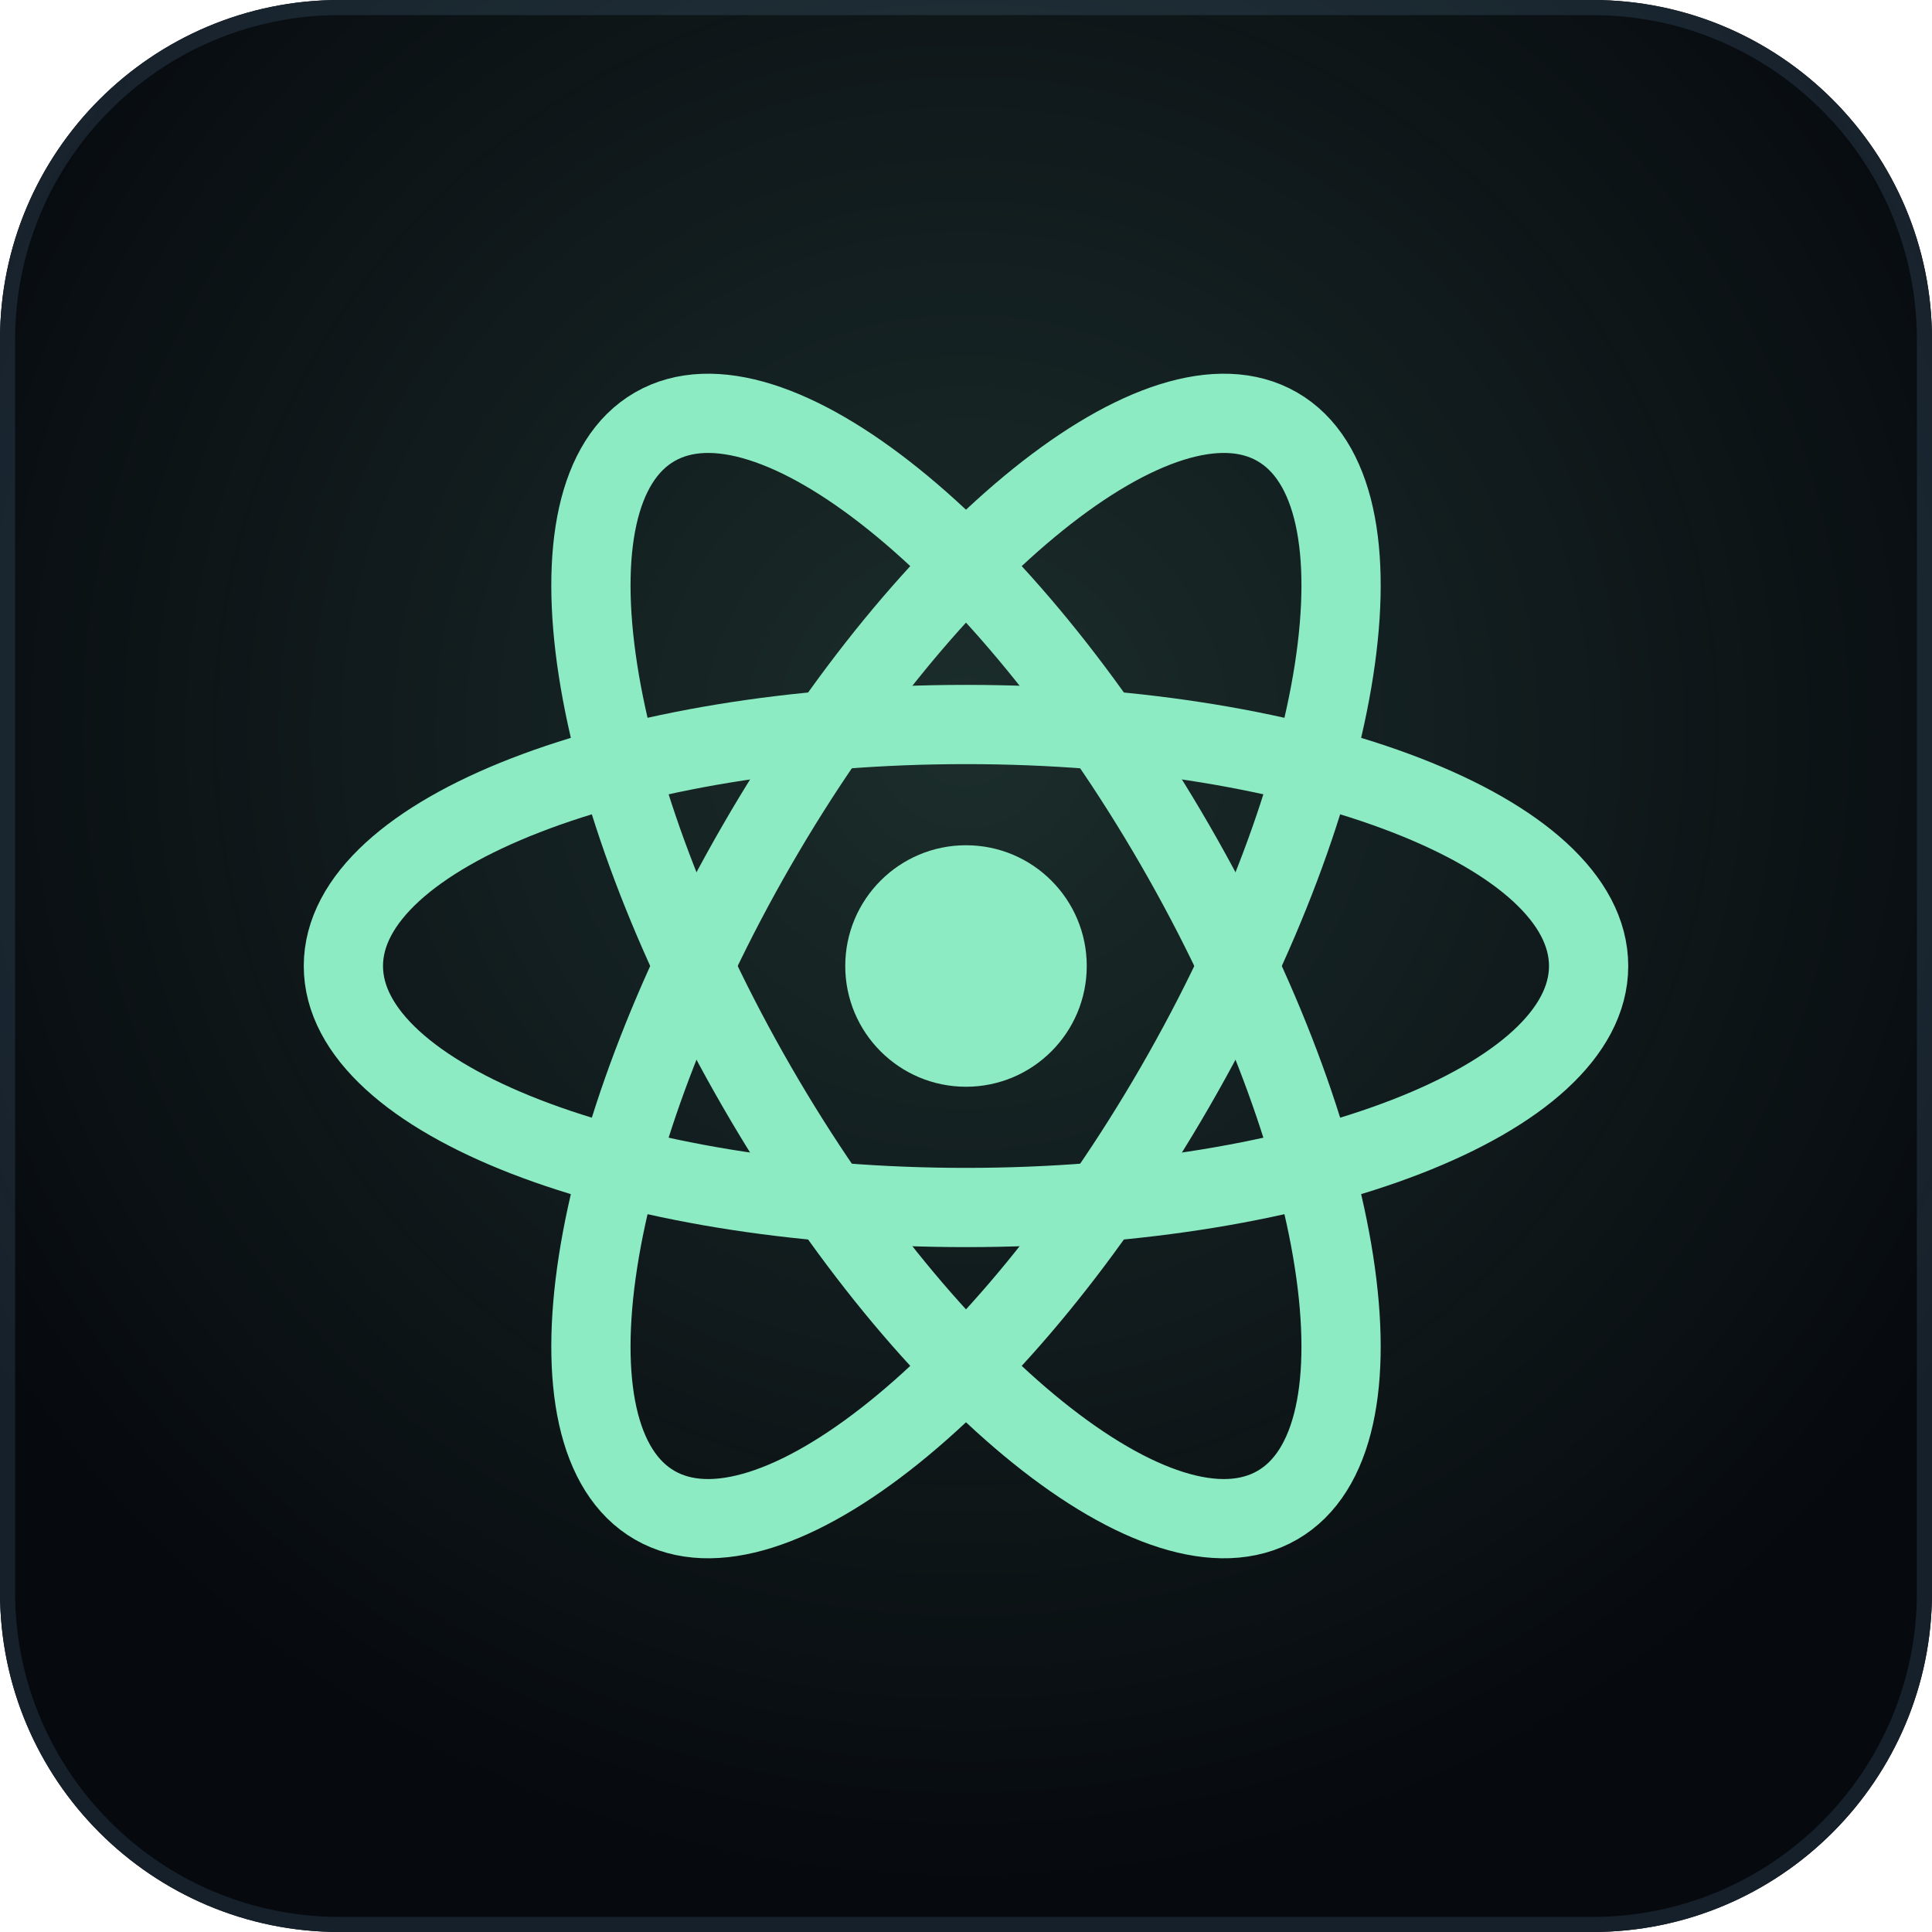
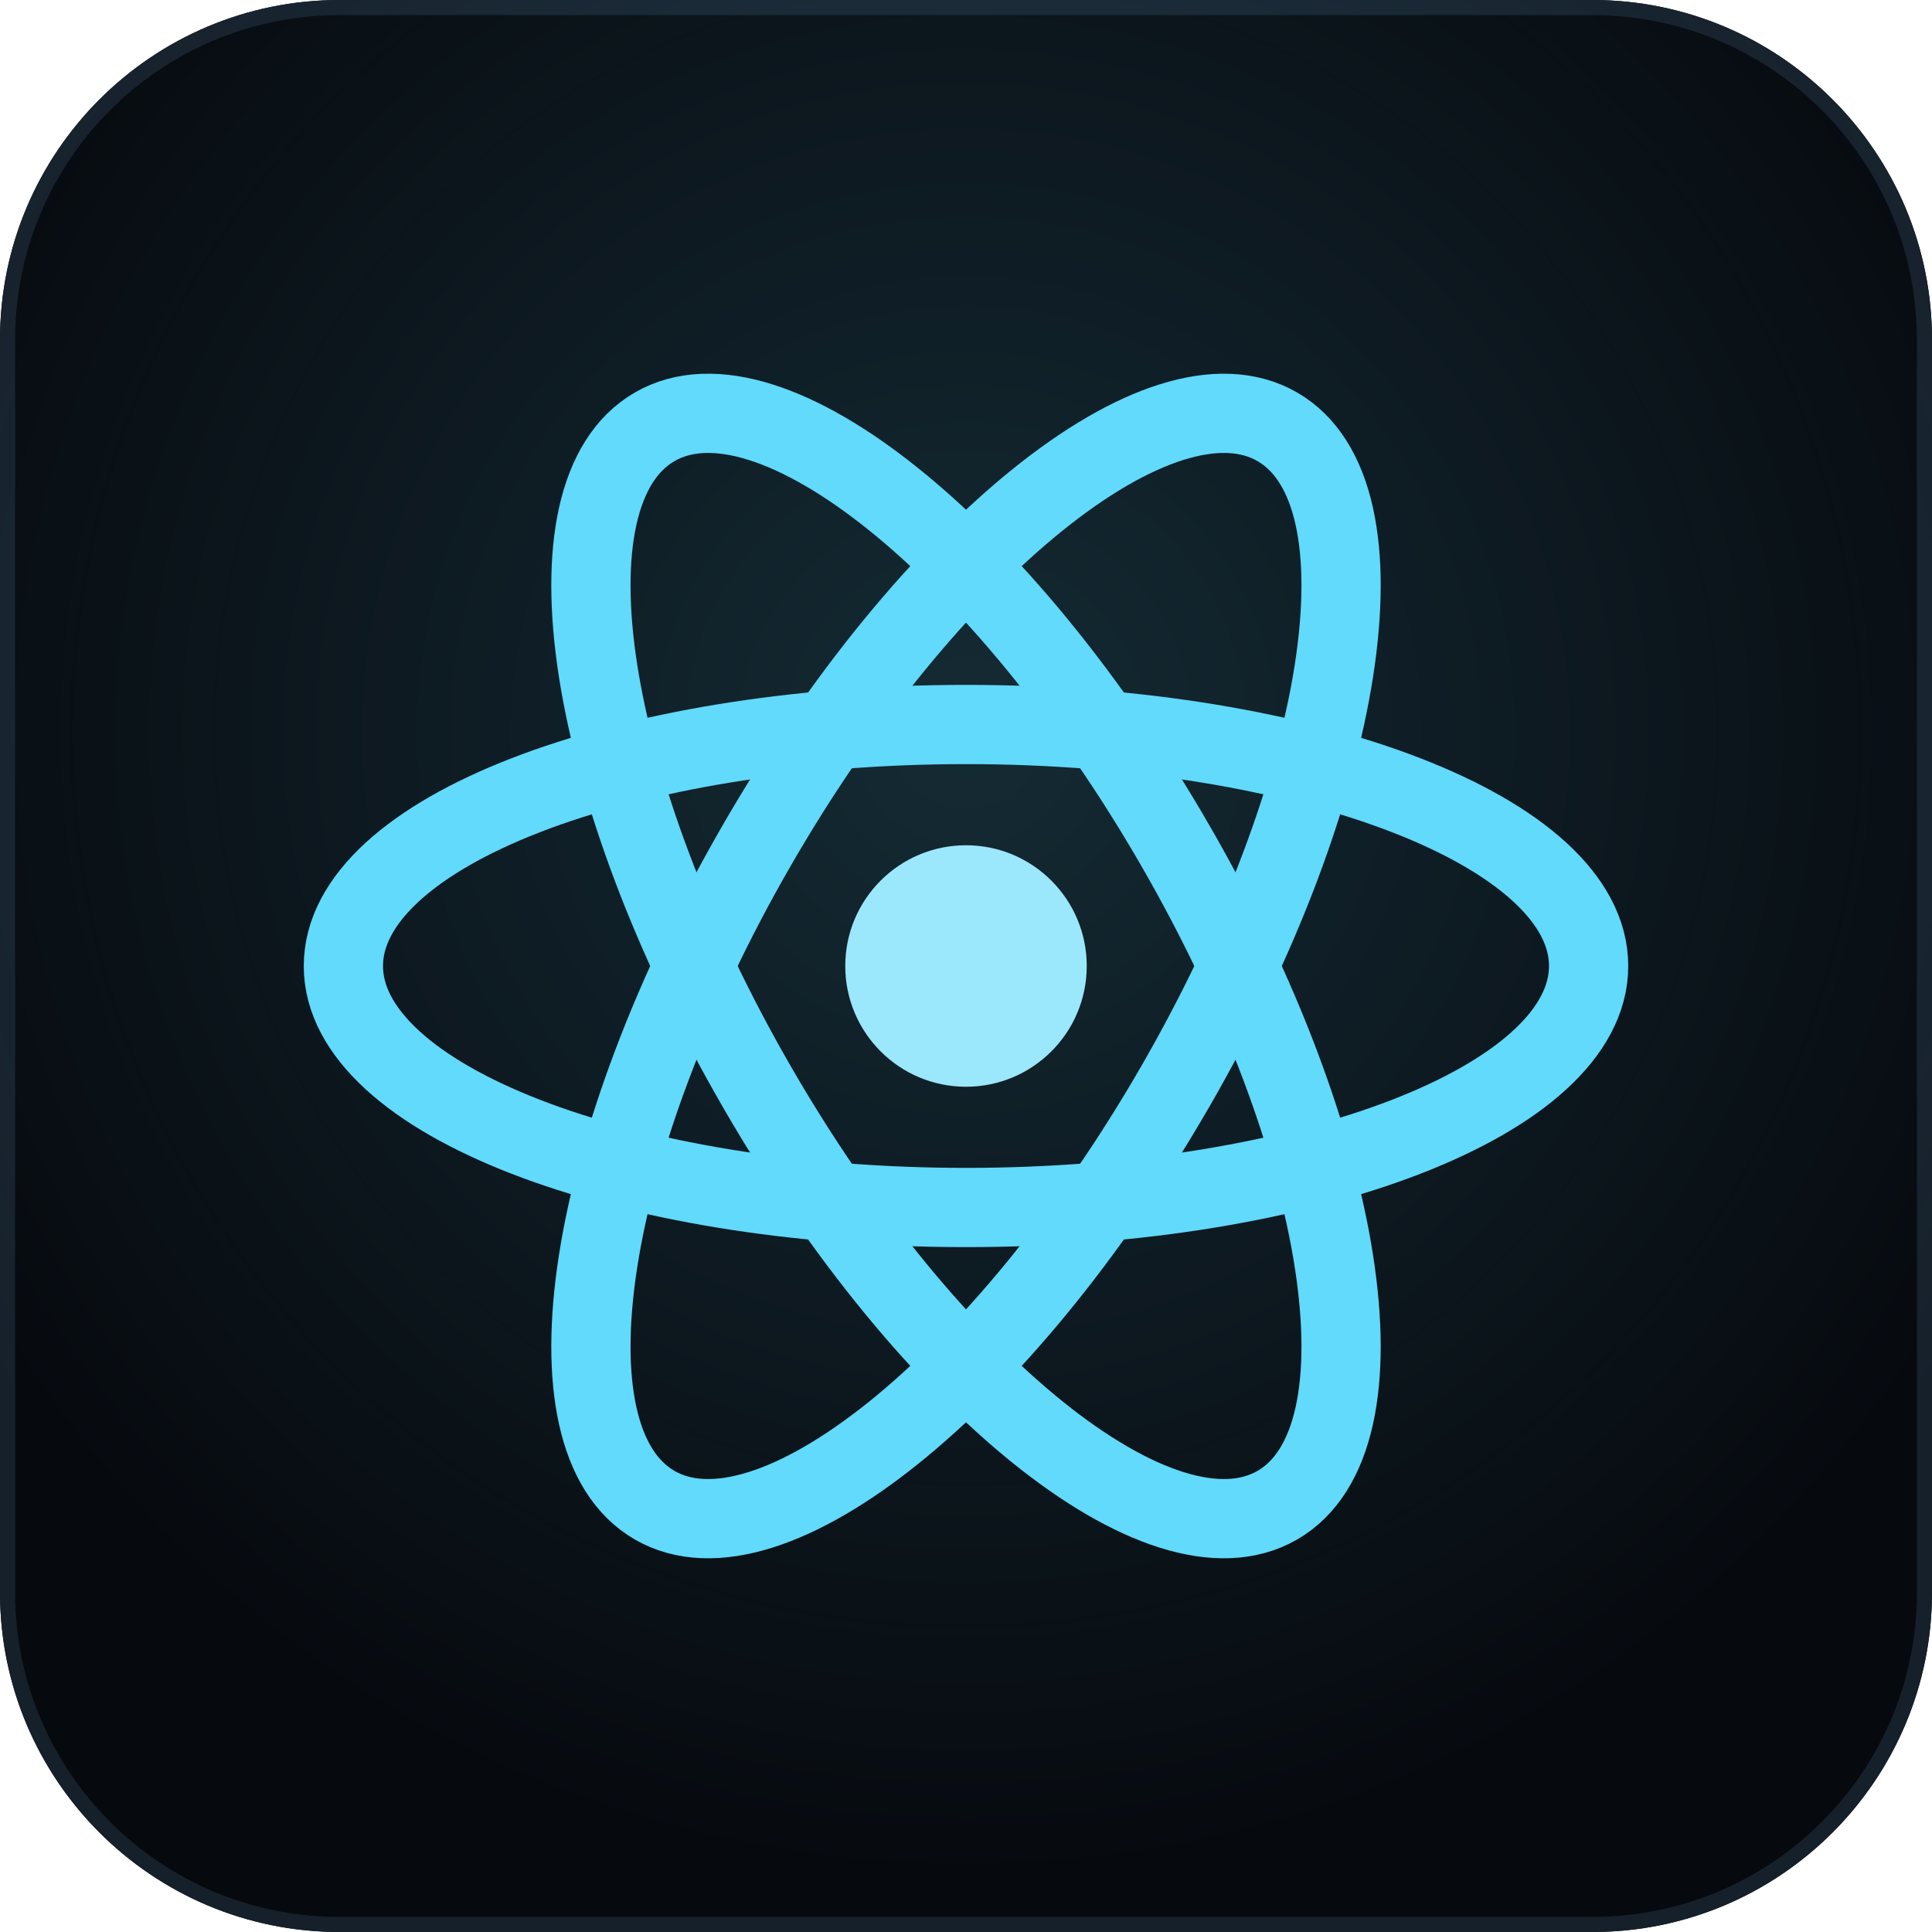
<svg xmlns="http://www.w3.org/2000/svg" viewBox="0 0 1024 1024" width="1024" height="1024" role="img" aria-labelledby="react-mark-title">
  <defs>
    <radialGradient id="react-mark-glow" cx="50%" cy="38%" r="60%">
-       <stop offset="0" stop-color="#8debc4" stop-opacity="0.16" />
-       <stop offset="1" stop-color="#8debc4" stop-opacity="0" />
+       <stop offset="0" stop-color="#61DAFB" stop-opacity="0.16" />
+       <stop offset="1" stop-color="#61DAFB" stop-opacity="0" />
    </radialGradient>
  </defs>
  <rect width="1024" height="1024" rx="180" fill="#06090e" />
  <rect x="4" y="4" width="1016" height="1016" rx="176" fill="none" stroke="#16202b" stroke-width="8" />
  <rect width="1024" height="1024" rx="180" fill="url(#react-mark-glow)" />
  <g transform="translate(512, 512)">
-     <g fill="none" stroke="#8debc4" stroke-width="42">
+     <g fill="none" stroke="#61DAFB" stroke-width="42">
      <ellipse rx="330" ry="128" />
      <ellipse rx="330" ry="128" transform="rotate(60)" />
      <ellipse rx="330" ry="128" transform="rotate(120)" />
    </g>
-     <circle r="64" fill="#8debc4" />
+     <circle r="64" fill="#9BE7FB" />
  </g>
</svg>
